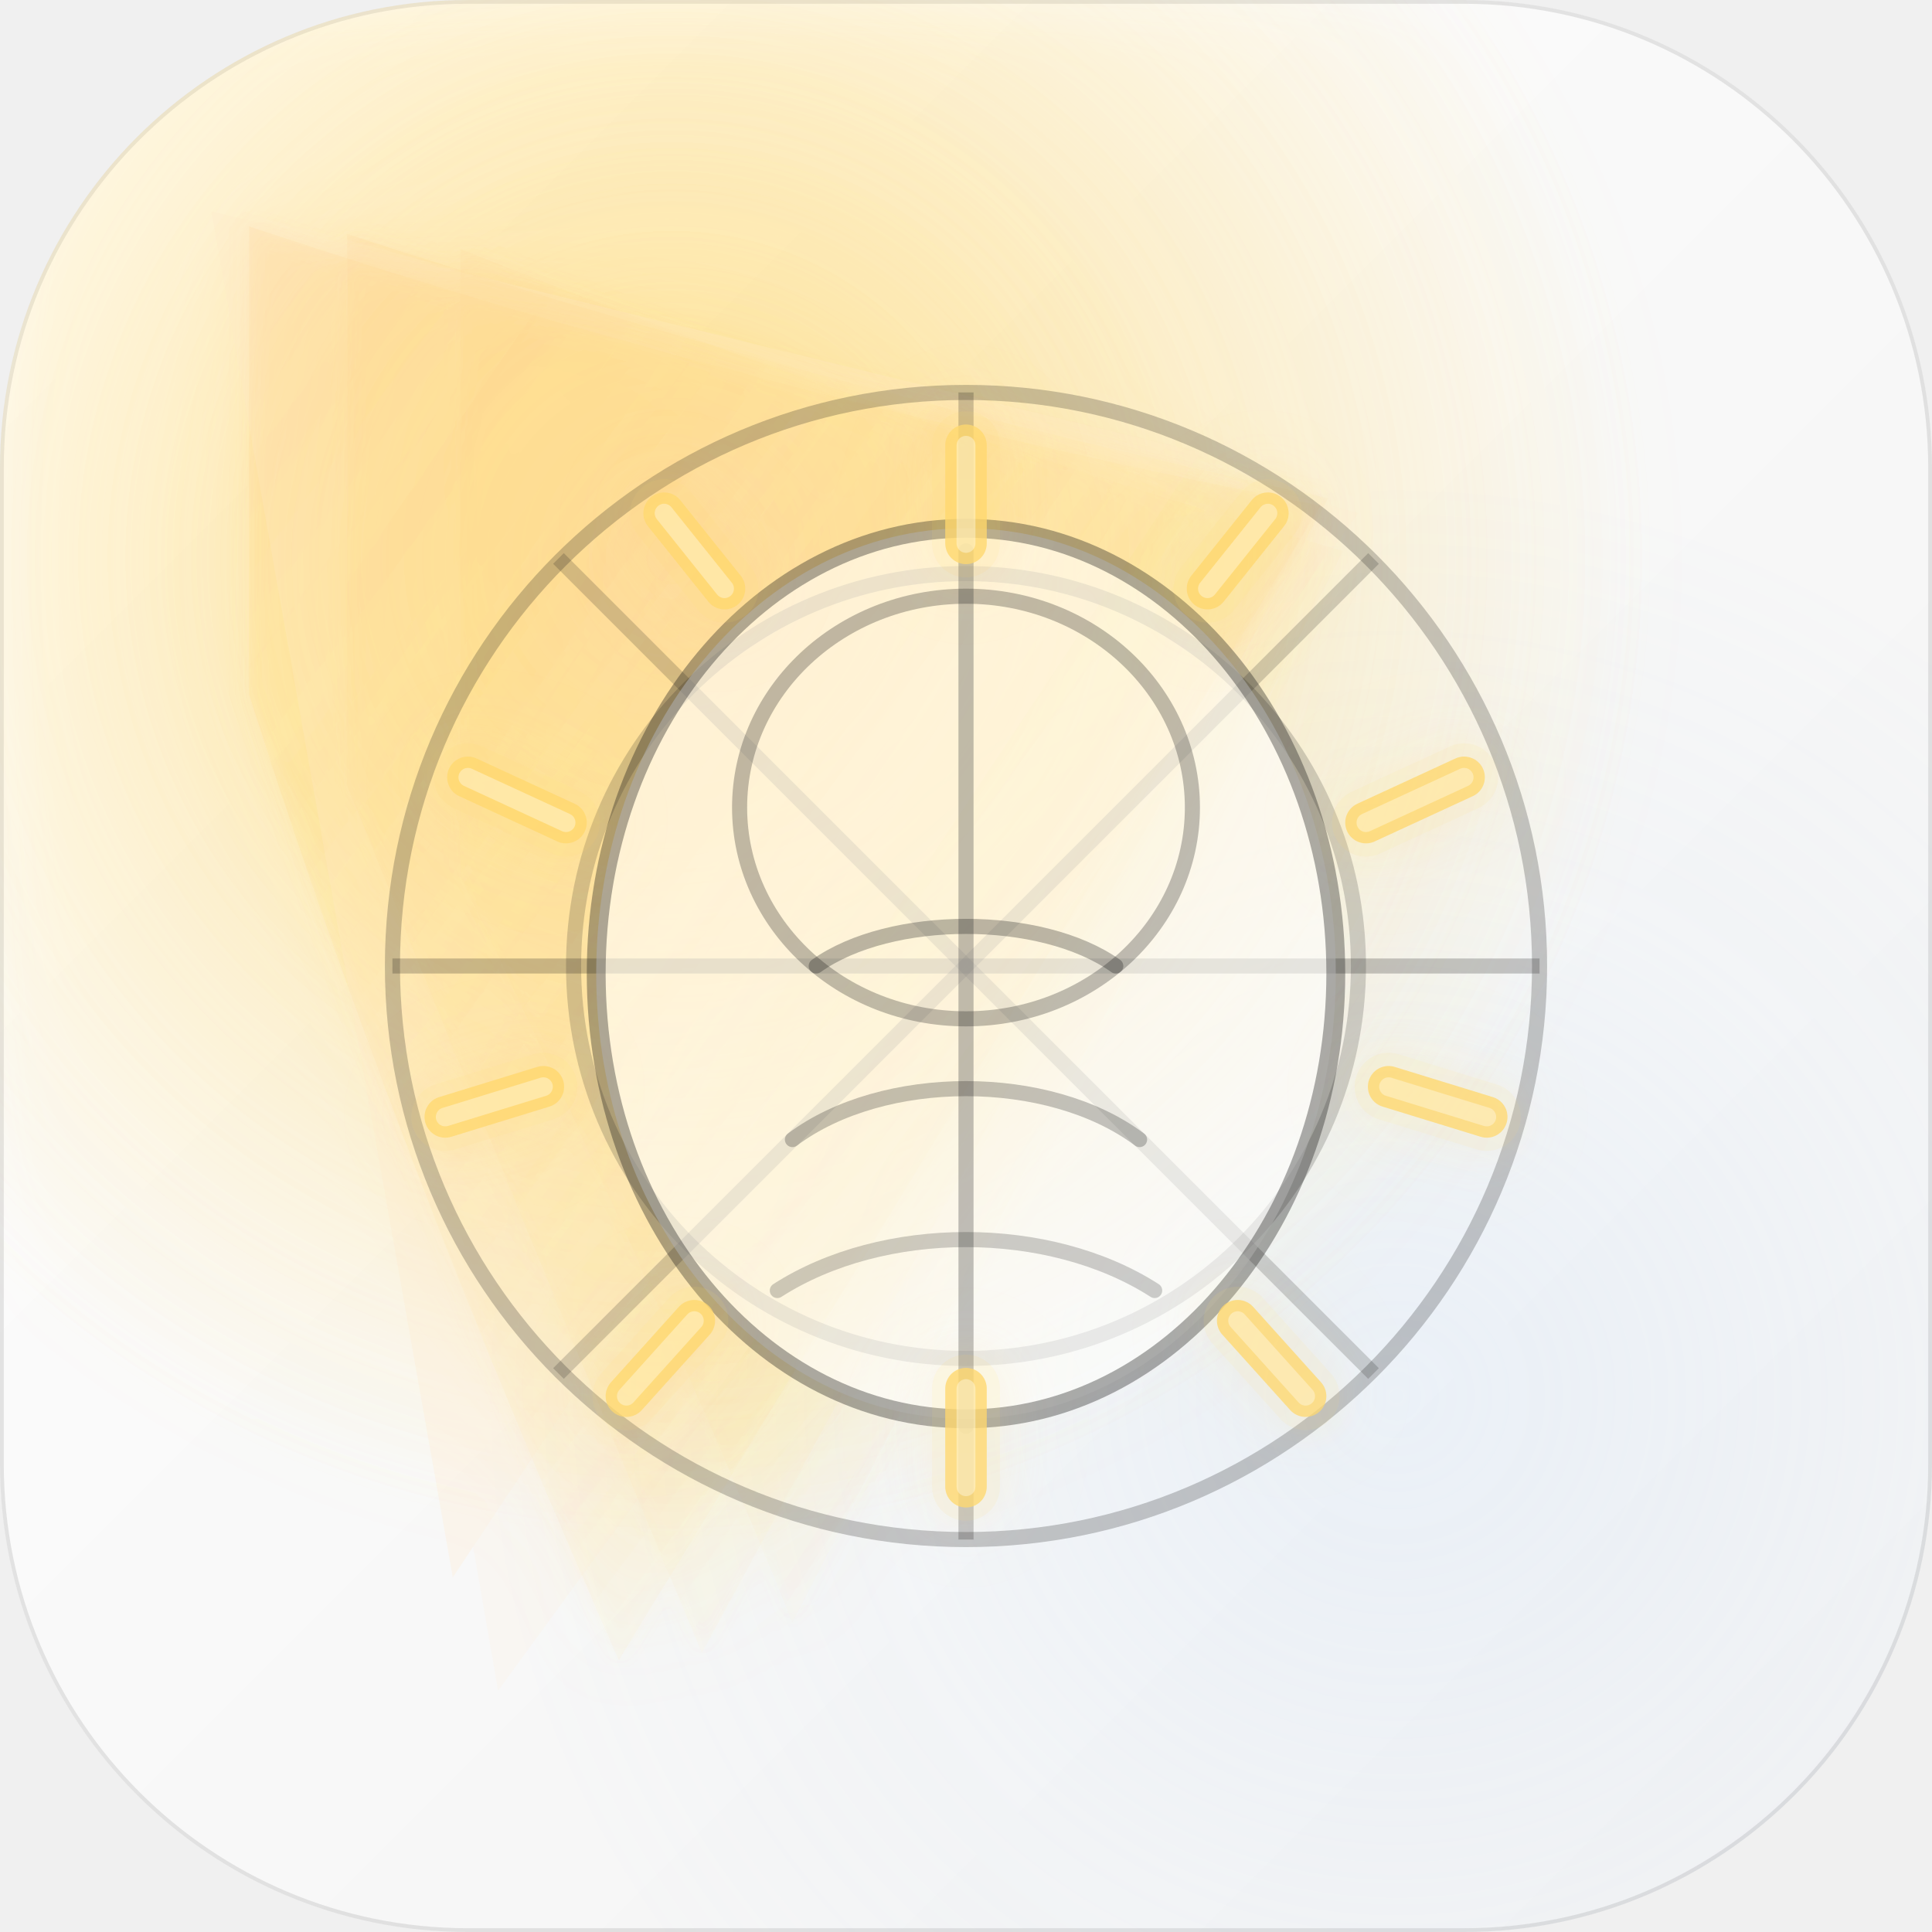
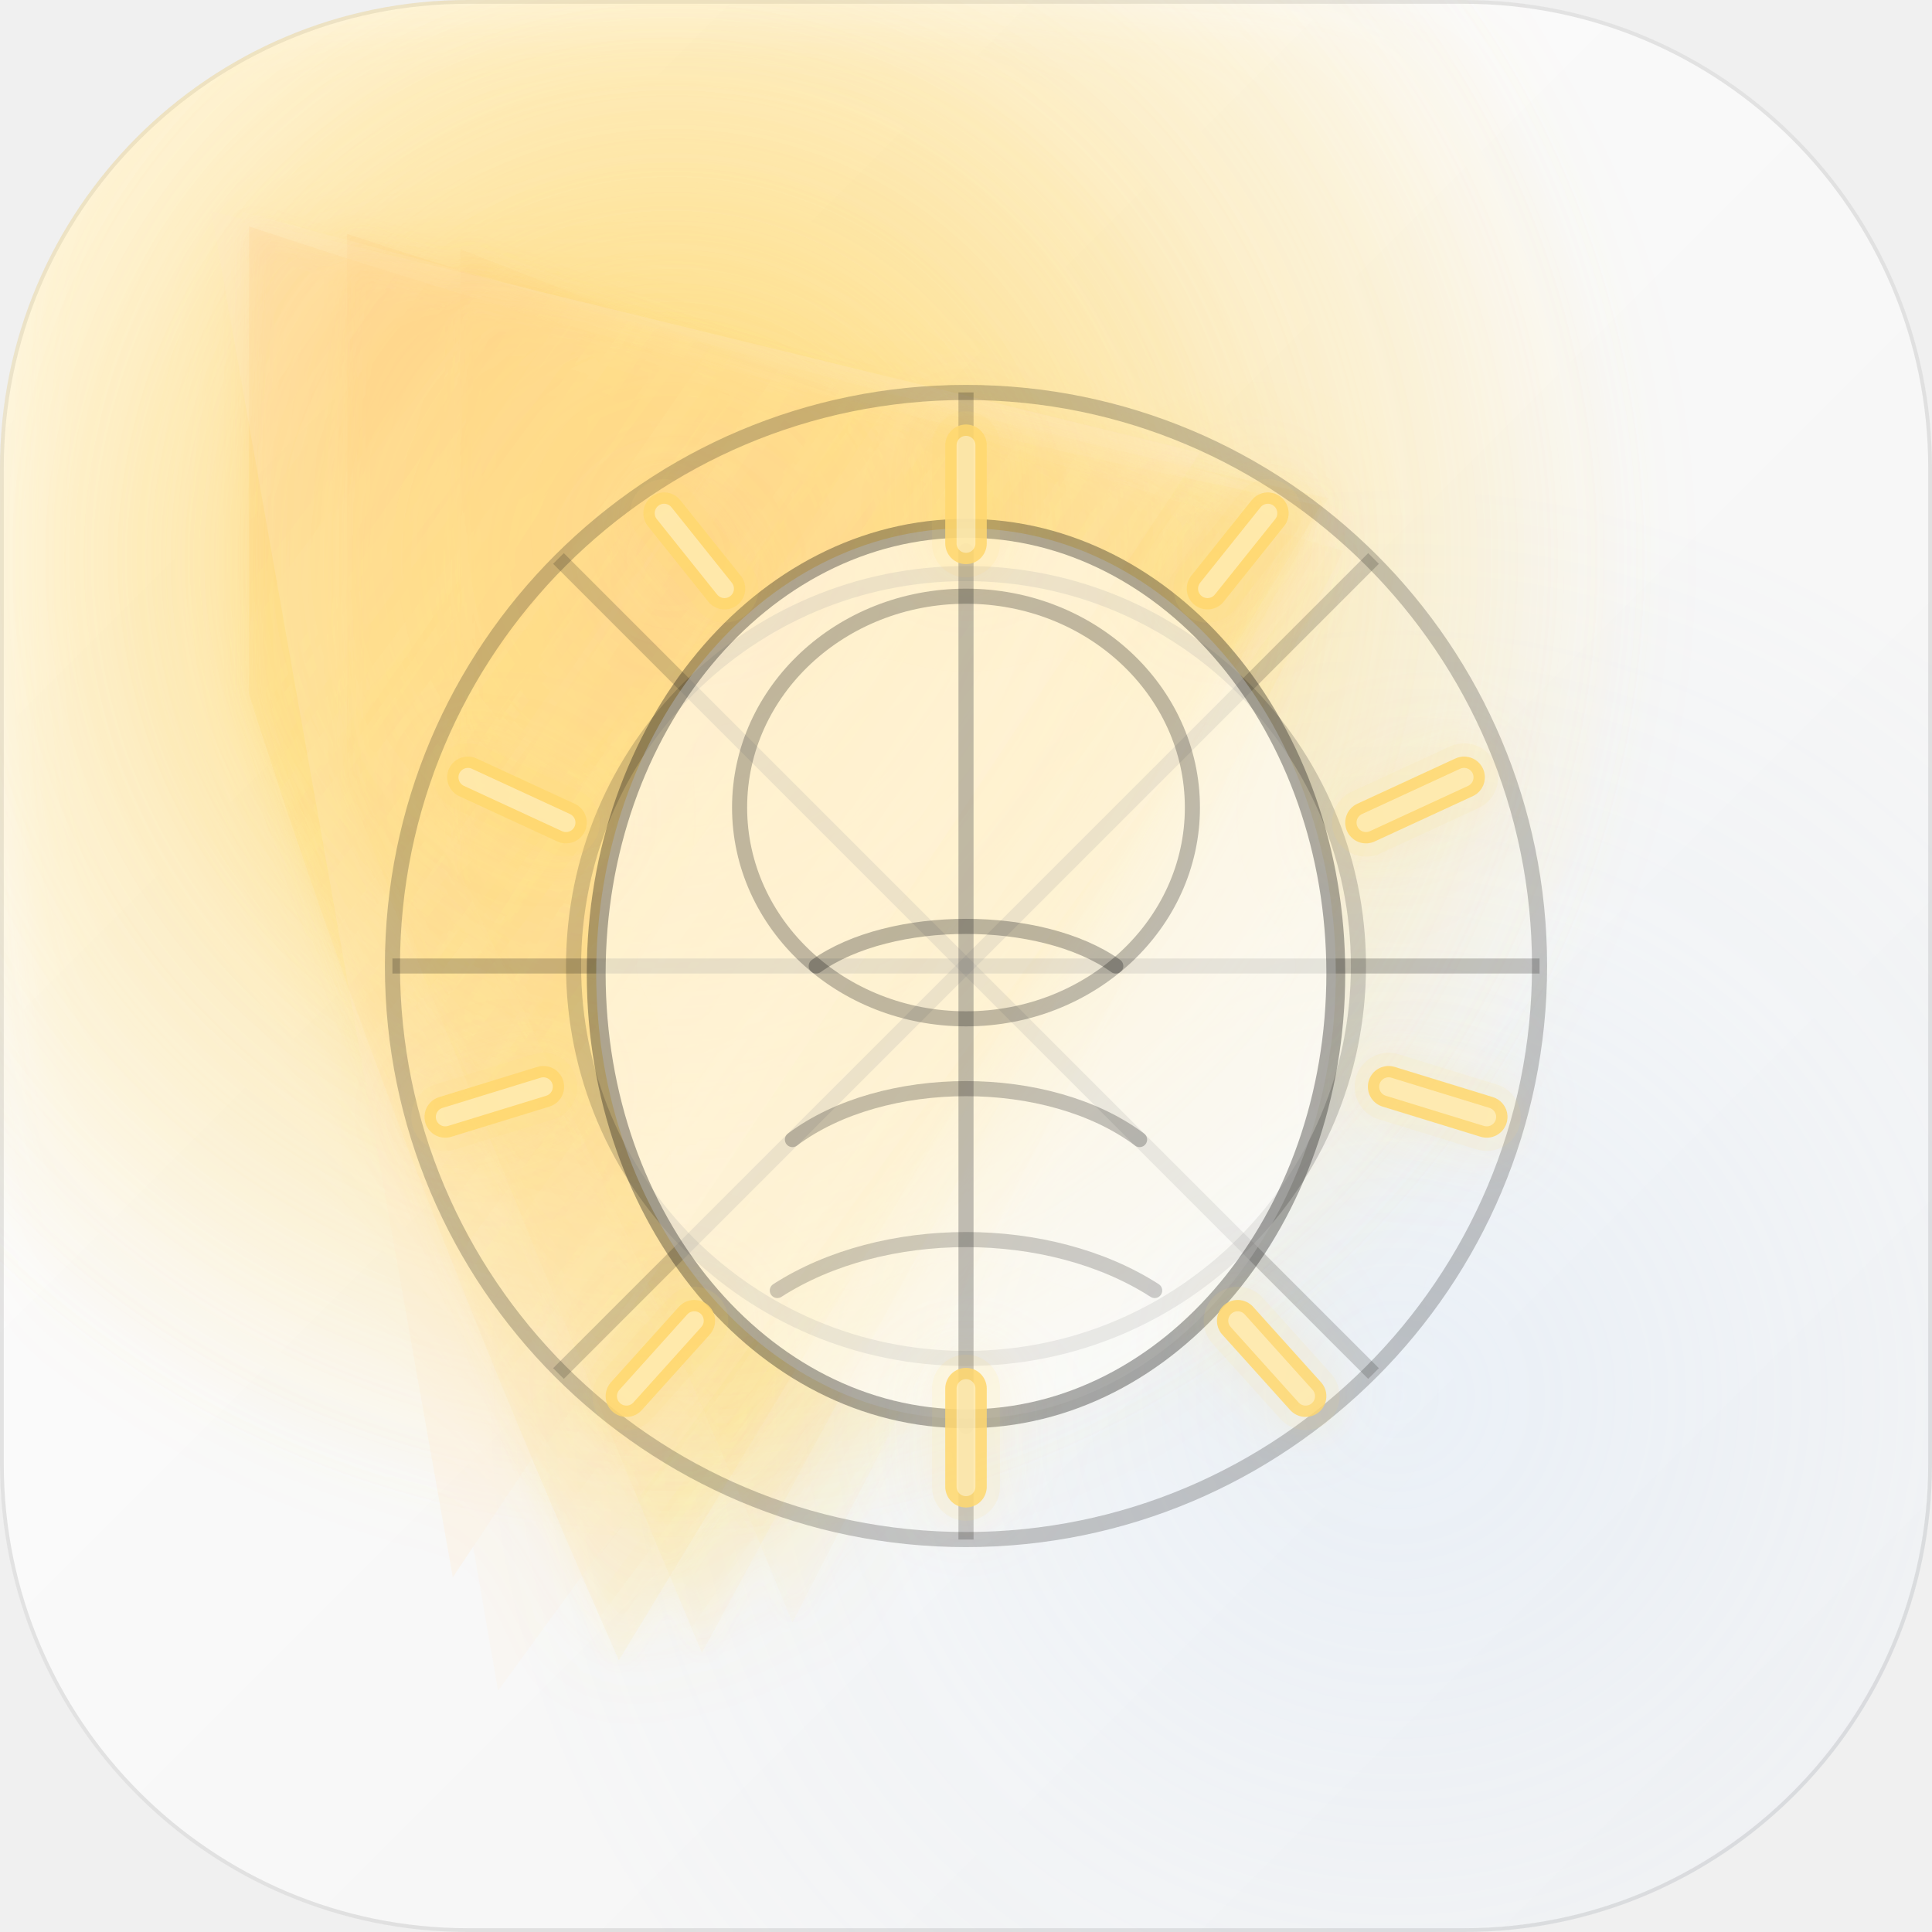
<svg xmlns="http://www.w3.org/2000/svg" width="512" height="512" viewBox="0 0 512 512">
  <defs>
    <linearGradient id="bg" x1="0" y1="0" x2="1" y2="1">
      <stop offset="0" stop-color="#ffffff" />
      <stop offset="1" stop-color="#f2f2f2" />
    </linearGradient>
    <radialGradient id="lightSpot" cx="0" cy="0" r="1" gradientUnits="userSpaceOnUse" gradientTransform="translate(178 148) rotate(18) scale(260 260)">
-       <stop offset="0" stop-color="#FFB36A" stop-opacity="0.34" />
-       <stop offset="0.22" stop-color="#FFD86E" stop-opacity="0.44" />
-       <stop offset="0.62" stop-color="#FFD86E" stop-opacity="0.18" />
+       <stop offset="0" stop-color="#FFB36A" stop-opacity="0.44" />
+       <stop offset="0.22" stop-color="#FFD86E" stop-opacity="0.54" />
+       <stop offset="0.62" stop-color="#FFD86E" stop-opacity="0.22" />
      <stop offset="1" stop-color="#FFD86E" stop-opacity="0" />
    </radialGradient>
    <radialGradient id="coolFill" cx="0" cy="0" r="1" gradientUnits="userSpaceOnUse" gradientTransform="translate(370 370) rotate(-18) scale(260 260)">
      <stop offset="0" stop-color="#B7D8FF" stop-opacity="0.18" />
      <stop offset="0.55" stop-color="#B7D8FF" stop-opacity="0.06" />
      <stop offset="1" stop-color="#B7D8FF" stop-opacity="0" />
    </radialGradient>
    <linearGradient id="ray" x1="0" y1="0" x2="1" y2="1">
-       <stop offset="0" stop-color="#FFBE6B" stop-opacity="0.22" />
-       <stop offset="0.18" stop-color="#FFD86E" stop-opacity="0.24" />
-       <stop offset="0.72" stop-color="#FFD86E" stop-opacity="0.08" />
+       <stop offset="0" stop-color="#FFBE6B" stop-opacity="0.30" />
+       <stop offset="0.18" stop-color="#FFD86E" stop-opacity="0.32" />
+       <stop offset="0.72" stop-color="#FFD86E" stop-opacity="0.12" />
      <stop offset="1" stop-color="#FFD35A" stop-opacity="0" />
    </linearGradient>
    <filter id="soft" x="-20%" y="-20%" width="140%" height="140%">
      <feDropShadow dx="0" dy="3" stdDeviation="8" flood-color="#000000" flood-opacity="0.12" />
    </filter>
    <filter id="glow" x="-40%" y="-40%" width="180%" height="180%">
-       <feGaussianBlur stdDeviation="10" result="b" />
-       <feColorMatrix in="b" type="matrix" values="1 0 0 0 0                 0 1 0 0 0                 0 0 1 0 0                 0 0 0 0.65 0" result="g" />
+       <feGaussianBlur stdDeviation="12" result="b" />
+       <feColorMatrix in="b" type="matrix" values="1 0 0 0 0                 0 1 0 0 0                 0 0 1 0 0                 0 0 0 0.85 0" result="g" />
      <feMerge>
        <feMergeNode in="g" />
        <feMergeNode in="SourceGraphic" />
      </feMerge>
    </filter>
    <filter id="raySoft" x="-40%" y="-40%" width="180%" height="180%">
-       <feGaussianBlur stdDeviation="2.6" result="b" />
-       <feColorMatrix in="b" type="matrix" values="1 0 0 0 0                 0 1 0 0 0                 0 0 1 0 0                 0 0 0 0.85 0" result="s" />
+       <feGaussianBlur stdDeviation="3.2" result="b" />
+       <feColorMatrix in="b" type="matrix" values="1 0 0 0 0                 0 1 0 0 0                 0 0 1 0 0                 0 0 0 1 0" result="s" />
      <feMerge>
        <feMergeNode in="s" />
        <feMergeNode in="SourceGraphic" />
      </feMerge>
    </filter>
    <filter id="haze" x="-60%" y="-60%" width="220%" height="220%">
      <feTurbulence type="fractalNoise" baseFrequency="0.9" numOctaves="2" seed="3" result="n" />
      <feColorMatrix in="n" type="matrix" values="0 0 0 0 1                 0 0 0 0 1                 0 0 0 0 1                 0 0 0 0.55 0" result="a" />
      <feGaussianBlur in="a" stdDeviation="6" result="s" />
      <feMerge>
        <feMergeNode in="s" />
        <feMergeNode in="SourceGraphic" />
      </feMerge>
    </filter>
    <filter id="burstGlow" x="-80%" y="-80%" width="260%" height="260%">
      <feGaussianBlur stdDeviation="6" result="b1" />
-       <feGaussianBlur stdDeviation="14" result="b2" />
-       <feColorMatrix in="b2" type="matrix" values="1 0 0 0 0                 0 1 0 0 0                 0 0 1 0 0                 0 0 0 0.35 0" result="g2" />
+       <feGaussianBlur stdDeviation="18" result="b2" />
+       <feColorMatrix in="b2" type="matrix" values="1 0 0 0 0                 0 1 0 0 0                 0 0 1 0 0                 0 0 0 0.55 0" result="g2" />
      <feMerge>
        <feMergeNode in="g2" />
        <feMergeNode in="b1" />
        <feMergeNode in="SourceGraphic" />
      </feMerge>
    </filter>
    <mask id="coneMask">
      <rect width="512" height="512" fill="#000" />
      <path d="M56 56 L318 120 L120 418 Z" fill="#fff" />
      <path d="M64 56 L360 136 L132 448 Z" fill="#fff" opacity="0.55" />
    </mask>
    <radialGradient id="burstAlpha" cx="256" cy="256" r="260" gradientUnits="userSpaceOnUse">
      <stop offset="0" stop-color="#ffffff" stop-opacity="1" />
      <stop offset="0.55" stop-color="#ffffff" stop-opacity="0.95" />
      <stop offset="0.80" stop-color="#ffffff" stop-opacity="0.70" />
      <stop offset="1" stop-color="#ffffff" stop-opacity="0.30" />
    </radialGradient>
    <mask id="burstMask">
      <rect width="512" height="512" fill="url(#burstAlpha)" />
    </mask>
    <clipPath id="tileClip">
      <rect x="0" y="0" width="512" height="512" rx="124" />
    </clipPath>
  </defs>
  <g clip-path="url(#tileClip)">
    <rect x="0" y="0" width="512" height="512" rx="124" fill="url(#bg)" />
    <rect x="0" y="0" width="512" height="512" rx="124" fill="none" stroke="#111111" stroke-opacity="0.10" stroke-width="2" />
    <circle cx="370" cy="370" r="240" fill="url(#coolFill)" />
    <g filter="url(#glow)">
      <circle cx="178" cy="148" r="260" fill="url(#lightSpot)" />
      <g fill="url(#ray)" filter="url(#raySoft)">
        <path d="M66 60 Q 198 104 350 134 L164 440 Q 104 304 66 184 Z" opacity="0.62" />
        <path d="M92 62 Q 214 102 352 132 L186 438 Q 140 328 92 208 Z" opacity="0.46" />
        <path d="M122 66 Q 232 110 356 146 L210 430 Q 176 346 122 232 Z" opacity="0.32" />
      </g>
    </g>
    <g mask="url(#coneMask)" filter="url(#haze)" opacity="0.60">
      <rect x="0" y="0" width="512" height="512" rx="124" fill="#FFC94A" opacity="0.20" />
    </g>
    <g fill="none" stroke="#111111" stroke-opacity="0.22" stroke-width="4">
      <circle cx="256" cy="256" r="152" />
      <circle cx="256" cy="256" r="104" stroke-opacity="0.18" />
      <path d="M256 104 L256 408" />
      <path d="M104 256 L408 256" />
      <path d="M148 148 L364 364" stroke-opacity="0.18" />
      <path d="M364 148 L148 364" stroke-opacity="0.18" />
    </g>
    <g>
      <ellipse cx="256" cy="258" rx="98" ry="118" fill="#ffffff" fill-opacity="0.58" stroke="#0f0f0f" stroke-opacity="0.34" stroke-width="5" />
      <ellipse cx="256" cy="214" rx="60" ry="56" fill="none" stroke="#0f0f0f" stroke-opacity="0.26" stroke-width="4" />
      <path d="M216.31 256 C 236 242, 276 242, 295.69 256" fill="none" stroke="#0f0f0f" stroke-opacity="0.28" stroke-width="4" stroke-linecap="round" />
      <path d="M210 302 C 234 284, 278 284, 302 302" fill="none" stroke="#0f0f0f" stroke-opacity="0.24" stroke-width="4" stroke-linecap="round" />
      <path d="M206 342 C 234 324, 278 324, 306 342" fill="none" stroke="#0f0f0f" stroke-opacity="0.20" stroke-width="4" stroke-linecap="round" />
      <path d="M256 146 L256 378" fill="none" stroke="#0f0f0f" stroke-opacity="0.18" stroke-width="4" stroke-linecap="round" />
    </g>
    <g mask="url(#burstMask)">
      <g fill="none" stroke="#FFD86E" stroke-width="18" stroke-linecap="round" opacity="0.16" filter="url(#burstGlow)">
        <path d="M256 118 L256 144" />
        <path d="M336 136 L320 156" />
        <path d="M388 206 L362 218" />
        <path d="M394 296 L368 288" />
        <path d="M346 370 L328 350" />
        <path d="M256 394 L256 368" />
        <path d="M166 370 L184 350" />
        <path d="M118 296 L144 288" />
        <path d="M124 206 L150 218" />
        <path d="M176 136 L192 156" />
      </g>
-       <g fill="none" stroke="#FFD86E" stroke-width="11" stroke-linecap="round" opacity="0.82">
+       <g fill="none" stroke="#FFD86E" stroke-width="11" stroke-linecap="round" opacity="0.90">
        <path d="M256 118 L256 144" />
        <path d="M336 136 L320 156" />
        <path d="M388 206 L362 218" />
        <path d="M394 296 L368 288" />
        <path d="M346 370 L328 350" />
        <path d="M256 394 L256 368" />
        <path d="M166 370 L184 350" />
        <path d="M118 296 L144 288" />
        <path d="M124 206 L150 218" />
        <path d="M176 136 L192 156" />
      </g>
-       <g fill="none" stroke="#FFF3CF" stroke-width="5" stroke-linecap="round" opacity="0.55">
+       <g fill="none" stroke="#FFF3CF" stroke-width="5" stroke-linecap="round" opacity="0.62">
        <path d="M256 118 L256 144" />
        <path d="M336 136 L320 156" />
        <path d="M388 206 L362 218" />
        <path d="M394 296 L368 288" />
        <path d="M346 370 L328 350" />
        <path d="M256 394 L256 368" />
        <path d="M166 370 L184 350" />
        <path d="M118 296 L144 288" />
        <path d="M124 206 L150 218" />
        <path d="M176 136 L192 156" />
      </g>
    </g>
  </g>
</svg>
